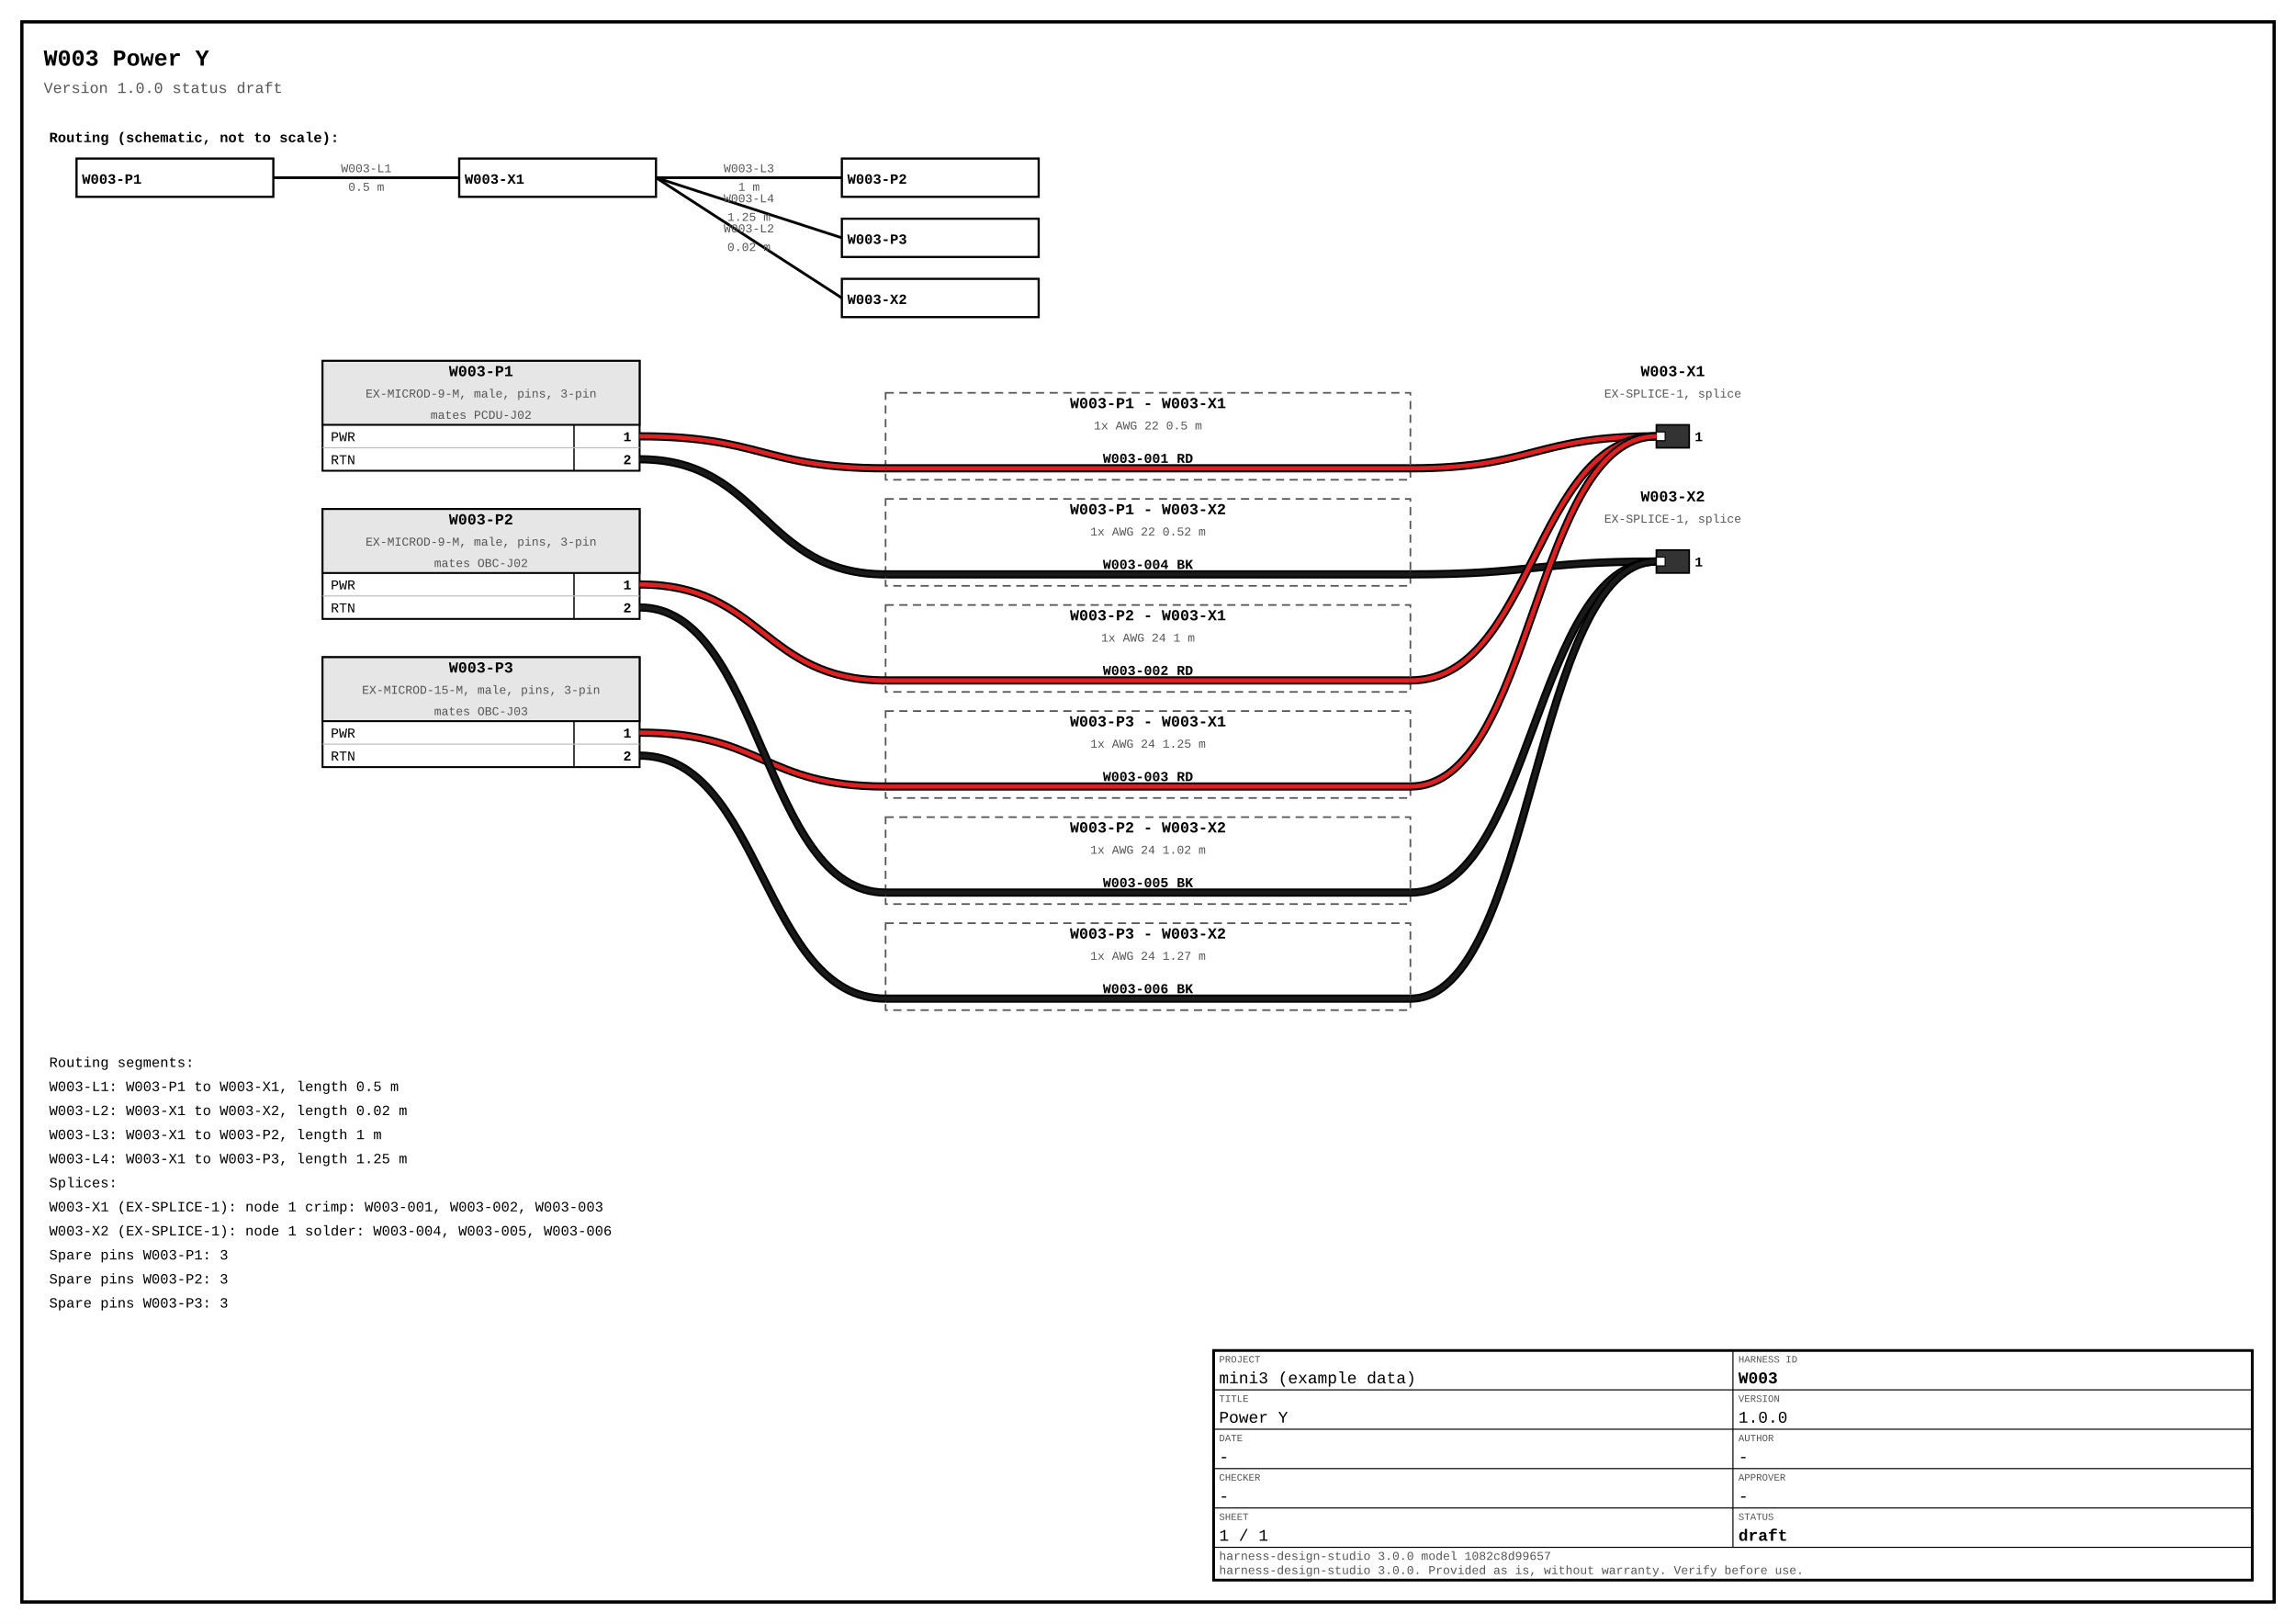
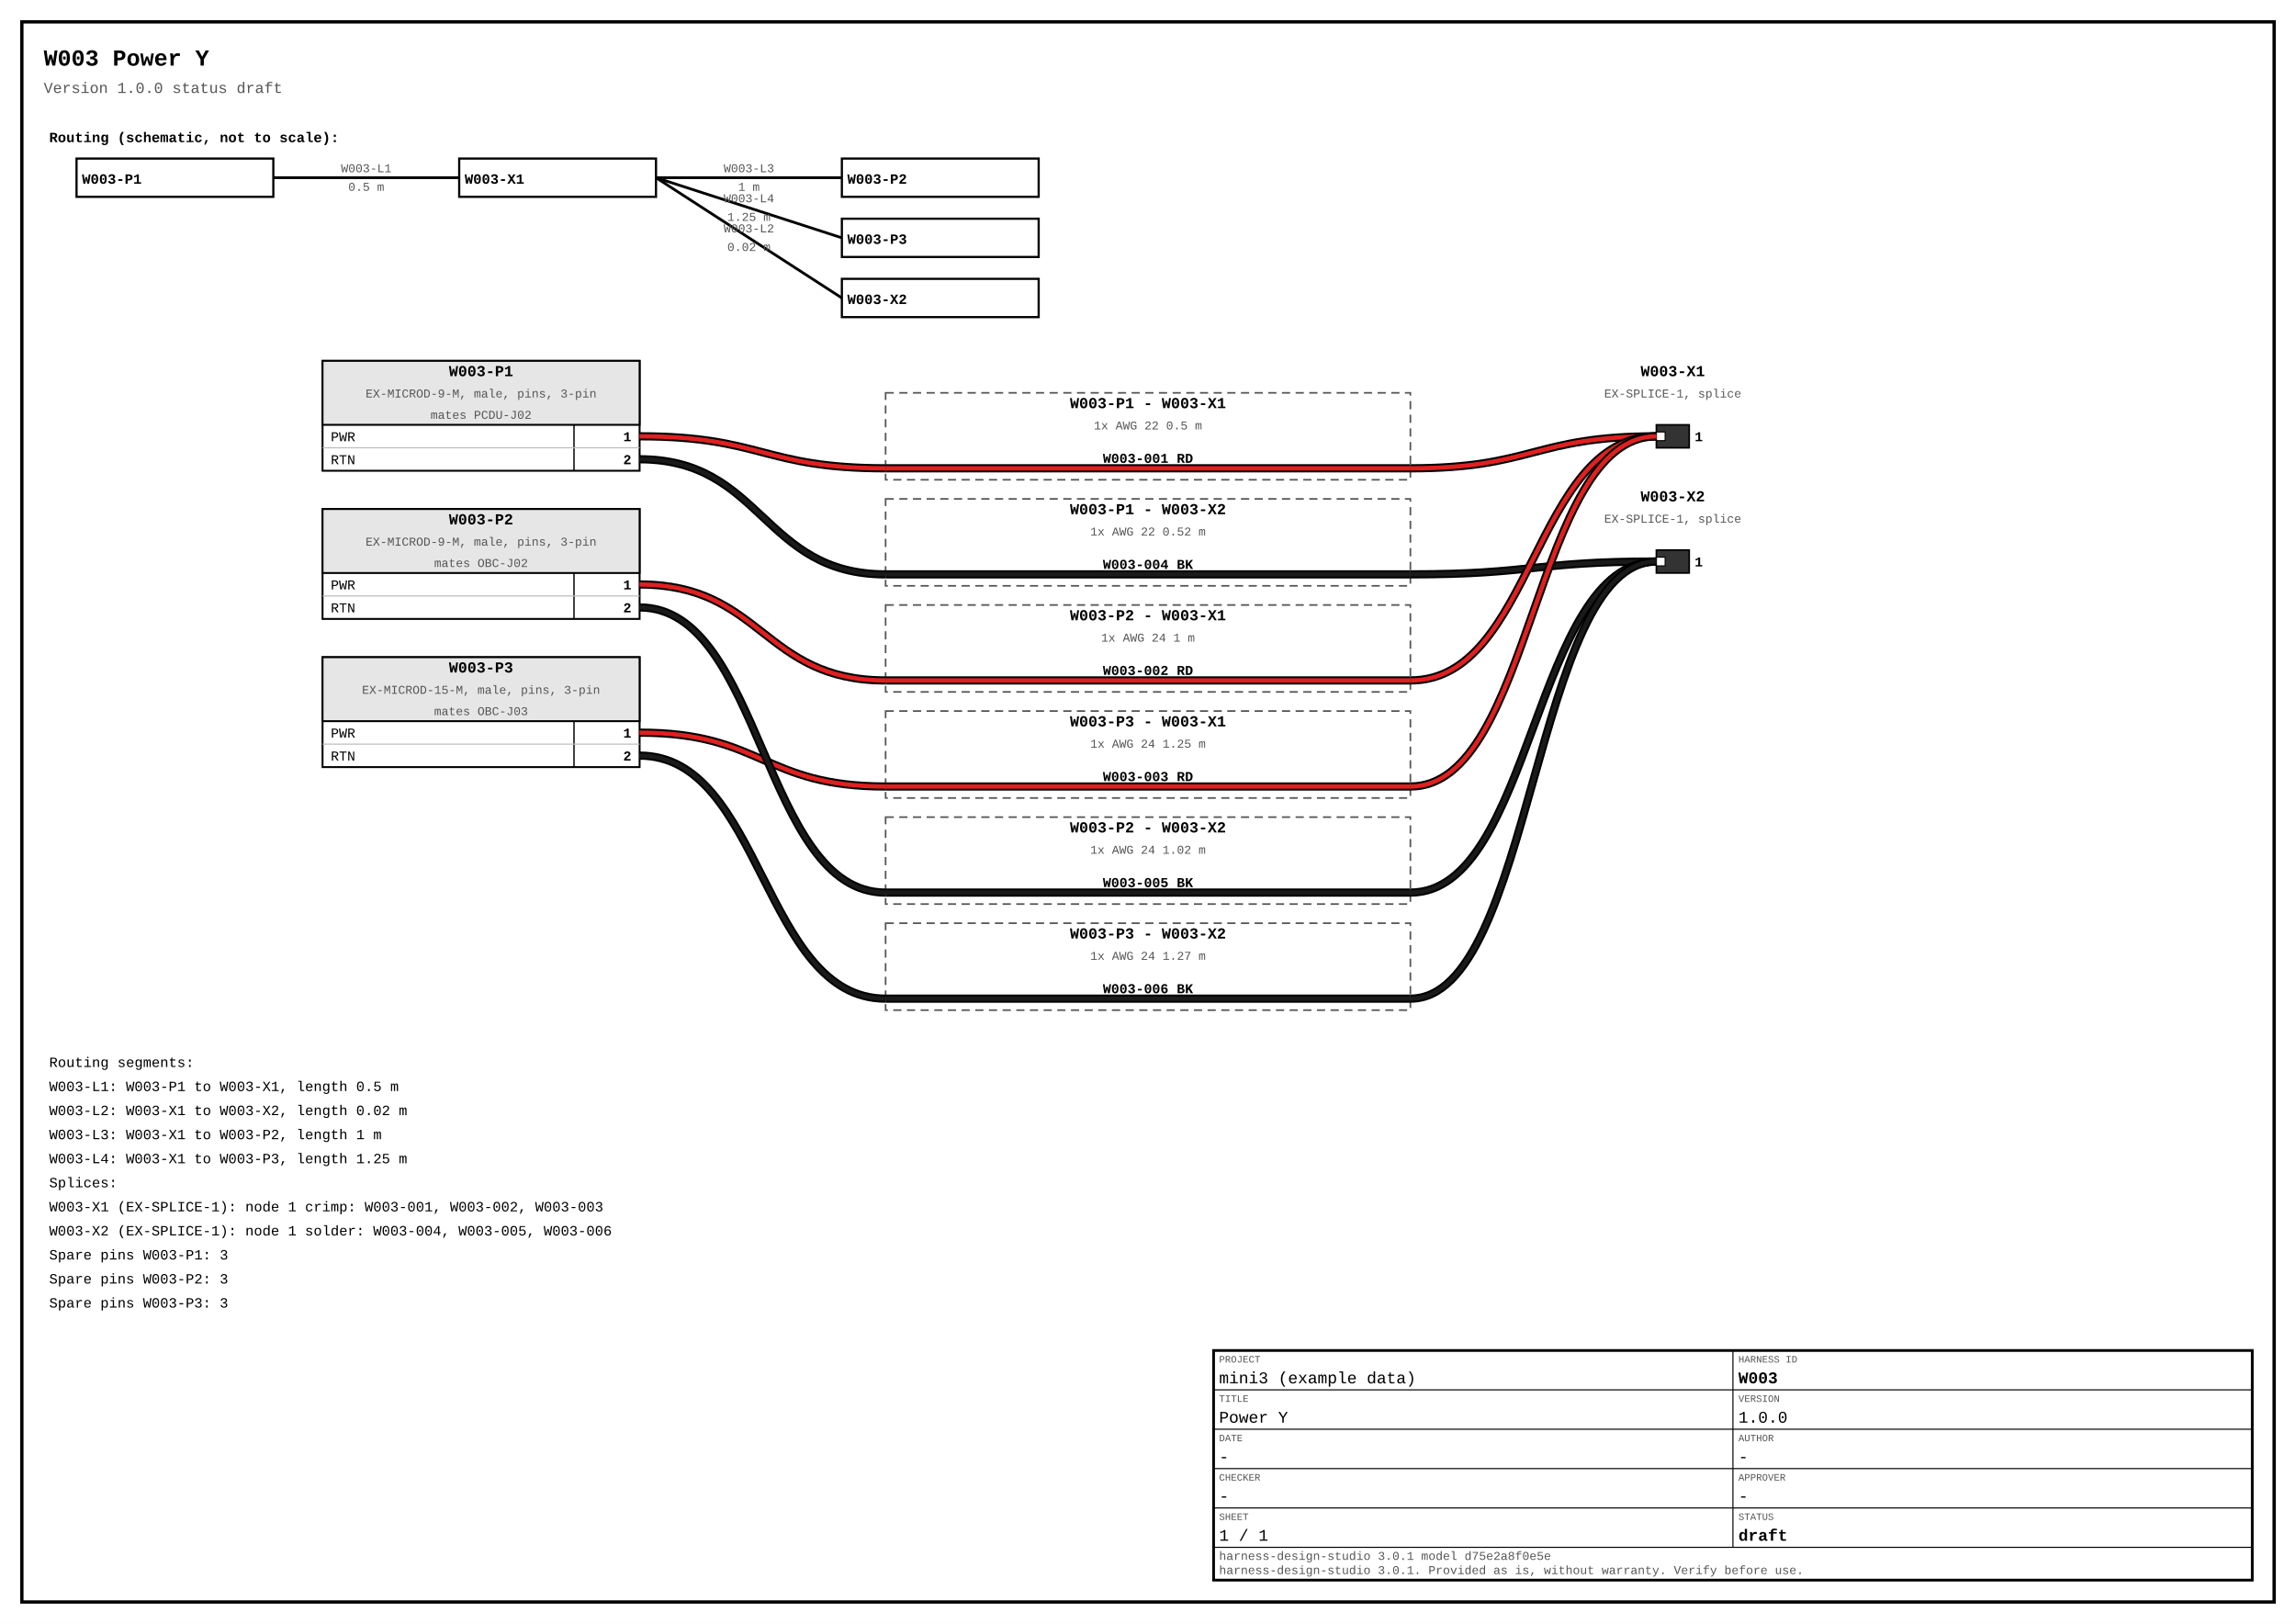
<svg xmlns="http://www.w3.org/2000/svg" width="420mm" height="297mm" viewBox="0 0 420 297" font-family="Courier New, Courier, monospace">
  <rect x="0" y="0" width="420" height="297" fill="#ffffff" />
  <rect x="4" y="4" width="412" height="289" fill="none" stroke="#000000" stroke-width="0.6" />
  <text x="8" y="12" font-size="4.2" font-weight="bold" text-anchor="start" fill="#000000">W003  Power Y</text>
  <text x="8" y="17" font-size="2.8" text-anchor="start" fill="#555555">Version 1.0.0  status draft</text>
  <text x="9" y="26" font-size="2.6" font-weight="bold" text-anchor="start" fill="#000000">Routing (schematic, not to scale):</text>
  <line x1="50" y1="32.5" x2="84" y2="32.5" stroke="#000000" stroke-width="0.5" />
  <text x="67" y="31.5" font-size="2.2" text-anchor="middle" fill="#555555">W003-L1</text>
  <text x="67" y="34.9" font-size="2.2" text-anchor="middle" fill="#555555">0.5 m</text>
  <line x1="120" y1="32.5" x2="154" y2="54.5" stroke="#000000" stroke-width="0.5" />
  <text x="137" y="42.5" font-size="2.2" text-anchor="middle" fill="#555555">W003-L2</text>
  <text x="137" y="45.9" font-size="2.2" text-anchor="middle" fill="#555555">0.02 m</text>
  <line x1="120" y1="32.5" x2="154" y2="32.5" stroke="#000000" stroke-width="0.5" />
  <text x="137" y="31.5" font-size="2.2" text-anchor="middle" fill="#555555">W003-L3</text>
  <text x="137" y="34.9" font-size="2.2" text-anchor="middle" fill="#555555">1 m</text>
  <line x1="120" y1="32.5" x2="154" y2="43.5" stroke="#000000" stroke-width="0.5" />
  <text x="137" y="37" font-size="2.2" text-anchor="middle" fill="#555555">W003-L4</text>
  <text x="137" y="40.4" font-size="2.2" text-anchor="middle" fill="#555555">1.25 m</text>
  <rect x="14" y="29" width="36" height="7" fill="#ffffff" stroke="#000000" stroke-width="0.4" />
  <text x="15" y="33.6" font-size="2.6" font-weight="bold" text-anchor="start" fill="#000000">W003-P1</text>
  <rect x="84" y="29" width="36" height="7" fill="#ffffff" stroke="#000000" stroke-width="0.4" />
  <text x="85" y="33.6" font-size="2.6" font-weight="bold" text-anchor="start" fill="#000000">W003-X1</text>
  <rect x="154" y="29" width="36" height="7" fill="#ffffff" stroke="#000000" stroke-width="0.4" />
  <text x="155" y="33.6" font-size="2.6" font-weight="bold" text-anchor="start" fill="#000000">W003-P2</text>
  <rect x="154" y="40" width="36" height="7" fill="#ffffff" stroke="#000000" stroke-width="0.4" />
  <text x="155" y="44.6" font-size="2.6" font-weight="bold" text-anchor="start" fill="#000000">W003-P3</text>
  <rect x="154" y="51" width="36" height="7" fill="#ffffff" stroke="#000000" stroke-width="0.4" />
  <text x="155" y="55.6" font-size="2.6" font-weight="bold" text-anchor="start" fill="#000000">W003-X2</text>
  <rect x="59" y="66" width="58" height="20.1" fill="#ffffff" stroke="#000000" stroke-width="0.35" />
  <rect x="59" y="66" width="58" height="11.7" fill="#e6e6e6" stroke="#000000" stroke-width="0.35" />
  <text x="88" y="68.8" font-size="2.8" font-weight="bold" text-anchor="middle" fill="#000000">W003-P1</text>
  <text x="88" y="72.7" font-size="2.2" text-anchor="middle" fill="#555555">EX-MICROD-9-M, male, pins, 3-pin</text>
  <text x="88" y="76.6" font-size="2.2" text-anchor="middle" fill="#555555">mates PCDU-J02</text>
  <line x1="105" y1="77.7" x2="105" y2="86.1" stroke="#000000" stroke-width="0.25" />
  <line x1="59" y1="81.9" x2="117" y2="81.9" stroke="#bbbbbb" stroke-width="0.2" />
  <text x="60.5" y="80.7" font-size="2.5" text-anchor="start" fill="#000000" data-ref="sig/W003-P1/1">PWR</text>
  <text x="115.5" y="80.7" font-size="2.5" font-weight="bold" text-anchor="end" fill="#000000" data-ref="pin/W003-P1/1">1</text>
  <text x="60.5" y="84.9" font-size="2.5" text-anchor="start" fill="#000000" data-ref="sig/W003-P1/2">RTN</text>
  <text x="115.5" y="84.9" font-size="2.5" font-weight="bold" text-anchor="end" fill="#000000" data-ref="pin/W003-P1/2">2</text>
  <text x="306" y="68.8" font-size="2.8" font-weight="bold" text-anchor="middle" fill="#000000" data-ref="splice/W003-X1">W003-X1</text>
  <text x="306" y="72.7" font-size="2.2" text-anchor="middle" fill="#555555">EX-SPLICE-1, splice</text>
  <rect x="303" y="77.7" width="6" height="4.2" fill="#333333" stroke="#000000" stroke-width="0.3" />
  <rect x="303" y="79" width="1.6" height="1.6" fill="#ffffff" stroke="#000000" stroke-width="0.2" />
  <text x="310" y="80.7" font-size="2.5" font-weight="bold" text-anchor="start" fill="#000000" data-ref="pin/W003-X1/1">1</text>
  <text x="306" y="91.7" font-size="2.8" font-weight="bold" text-anchor="middle" fill="#000000" data-ref="splice/W003-X2">W003-X2</text>
  <text x="306" y="95.6" font-size="2.2" text-anchor="middle" fill="#555555">EX-SPLICE-1, splice</text>
  <rect x="303" y="100.6" width="6" height="4.2" fill="#333333" stroke="#000000" stroke-width="0.3" />
  <rect x="303" y="101.9" width="1.6" height="1.6" fill="#ffffff" stroke="#000000" stroke-width="0.2" />
  <text x="310" y="103.6" font-size="2.5" font-weight="bold" text-anchor="start" fill="#000000" data-ref="pin/W003-X2/1">1</text>
  <rect x="59" y="93.1" width="58" height="20.1" fill="#ffffff" stroke="#000000" stroke-width="0.35" />
  <rect x="59" y="93.1" width="58" height="11.7" fill="#e6e6e6" stroke="#000000" stroke-width="0.35" />
  <text x="88" y="95.9" font-size="2.8" font-weight="bold" text-anchor="middle" fill="#000000">W003-P2</text>
  <text x="88" y="99.8" font-size="2.2" text-anchor="middle" fill="#555555">EX-MICROD-9-M, male, pins, 3-pin</text>
  <text x="88" y="103.7" font-size="2.2" text-anchor="middle" fill="#555555">mates OBC-J02</text>
  <line x1="105" y1="104.8" x2="105" y2="113.2" stroke="#000000" stroke-width="0.25" />
  <line x1="59" y1="109" x2="117" y2="109" stroke="#bbbbbb" stroke-width="0.2" />
  <text x="60.5" y="107.8" font-size="2.5" text-anchor="start" fill="#000000" data-ref="sig/W003-P2/1">PWR</text>
  <text x="115.5" y="107.8" font-size="2.5" font-weight="bold" text-anchor="end" fill="#000000" data-ref="pin/W003-P2/1">1</text>
  <text x="60.5" y="112" font-size="2.5" text-anchor="start" fill="#000000" data-ref="sig/W003-P2/2">RTN</text>
  <text x="115.5" y="112" font-size="2.5" font-weight="bold" text-anchor="end" fill="#000000" data-ref="pin/W003-P2/2">2</text>
  <rect x="59" y="120.2" width="58" height="20.1" fill="#ffffff" stroke="#000000" stroke-width="0.35" />
  <rect x="59" y="120.2" width="58" height="11.7" fill="#e6e6e6" stroke="#000000" stroke-width="0.35" />
  <text x="88" y="123" font-size="2.8" font-weight="bold" text-anchor="middle" fill="#000000">W003-P3</text>
  <text x="88" y="126.9" font-size="2.2" text-anchor="middle" fill="#555555">EX-MICROD-15-M, male, pins, 3-pin</text>
  <text x="88" y="130.8" font-size="2.2" text-anchor="middle" fill="#555555">mates OBC-J03</text>
  <line x1="105" y1="131.9" x2="105" y2="140.3" stroke="#000000" stroke-width="0.25" />
  <line x1="59" y1="136.1" x2="117" y2="136.1" stroke="#bbbbbb" stroke-width="0.2" />
  <text x="60.5" y="134.9" font-size="2.5" text-anchor="start" fill="#000000" data-ref="sig/W003-P3/1">PWR</text>
  <text x="115.5" y="134.9" font-size="2.5" font-weight="bold" text-anchor="end" fill="#000000" data-ref="pin/W003-P3/1">1</text>
  <text x="60.5" y="139.1" font-size="2.5" text-anchor="start" fill="#000000" data-ref="sig/W003-P3/2">RTN</text>
  <text x="115.5" y="139.1" font-size="2.5" font-weight="bold" text-anchor="end" fill="#000000" data-ref="pin/W003-P3/2">2</text>
  <rect x="162" y="71.85" width="96" height="15.9" fill="none" stroke="#555555" stroke-width="0.3" stroke-dasharray="1.5 1" />
  <text x="210" y="74.65" font-size="2.8" font-weight="bold" text-anchor="middle" fill="#000000">W003-P1 - W003-X1</text>
  <text x="210" y="78.55" font-size="2.2" text-anchor="middle" fill="#555555">1x  AWG 22  0.5 m</text>
  <path d="M 117 79.8 C 139.5 79.8 139.5 85.65 162 85.65" fill="none" stroke="#000000" stroke-width="1.5" />
  <line x1="162" y1="85.65" x2="258" y2="85.65" stroke="#000000" stroke-width="1.5" />
  <path d="M 258 85.65 C 280.5 85.65 280.5 79.8 303 79.8" fill="none" stroke="#000000" stroke-width="1.5" />
  <path d="M 117 79.8 C 139.5 79.8 139.5 85.65 162 85.65" fill="none" stroke="#e02020" stroke-width="0.8" />
  <line x1="162" y1="85.65" x2="258" y2="85.65" stroke="#e02020" stroke-width="0.8" />
  <path d="M 258 85.65 C 280.5 85.65 280.5 79.8 303 79.8" fill="none" stroke="#e02020" stroke-width="0.8" />
  <text x="210" y="84.65" font-size="2.5" font-weight="bold" text-anchor="middle" fill="#000000">W003-001  RD</text>
  <rect x="162" y="91.25" width="96" height="15.9" fill="none" stroke="#555555" stroke-width="0.3" stroke-dasharray="1.5 1" />
  <text x="210" y="94.05" font-size="2.8" font-weight="bold" text-anchor="middle" fill="#000000">W003-P1 - W003-X2</text>
  <text x="210" y="97.95" font-size="2.2" text-anchor="middle" fill="#555555">1x  AWG 22  0.52 m</text>
  <path d="M 117 84 C 139.5 84 139.5 105.05 162 105.05" fill="none" stroke="#000000" stroke-width="1.5" />
  <line x1="162" y1="105.05" x2="258" y2="105.05" stroke="#000000" stroke-width="1.5" />
  <path d="M 258 105.05 C 280.5 105.05 280.5 102.7 303 102.7" fill="none" stroke="#000000" stroke-width="1.5" />
  <path d="M 117 84 C 139.5 84 139.5 105.05 162 105.05" fill="none" stroke="#1a1a1a" stroke-width="0.8" />
  <line x1="162" y1="105.05" x2="258" y2="105.05" stroke="#1a1a1a" stroke-width="0.8" />
  <path d="M 258 105.05 C 280.5 105.05 280.5 102.7 303 102.7" fill="none" stroke="#1a1a1a" stroke-width="0.8" />
  <text x="210" y="104.05" font-size="2.5" font-weight="bold" text-anchor="middle" fill="#000000">W003-004  BK</text>
  <rect x="162" y="110.65" width="96" height="15.9" fill="none" stroke="#555555" stroke-width="0.3" stroke-dasharray="1.5 1" />
  <text x="210" y="113.45" font-size="2.8" font-weight="bold" text-anchor="middle" fill="#000000">W003-P2 - W003-X1</text>
  <text x="210" y="117.35" font-size="2.2" text-anchor="middle" fill="#555555">1x  AWG 24  1 m</text>
  <path d="M 117 106.9 C 139.5 106.9 139.5 124.45 162 124.45" fill="none" stroke="#000000" stroke-width="1.5" />
  <line x1="162" y1="124.45" x2="258" y2="124.45" stroke="#000000" stroke-width="1.5" />
  <path d="M 258 124.45 C 280.5 124.45 280.5 79.8 303 79.8" fill="none" stroke="#000000" stroke-width="1.5" />
  <path d="M 117 106.9 C 139.5 106.9 139.5 124.45 162 124.45" fill="none" stroke="#e02020" stroke-width="0.8" />
  <line x1="162" y1="124.45" x2="258" y2="124.45" stroke="#e02020" stroke-width="0.8" />
  <path d="M 258 124.45 C 280.5 124.45 280.5 79.8 303 79.8" fill="none" stroke="#e02020" stroke-width="0.8" />
  <text x="210" y="123.45" font-size="2.5" font-weight="bold" text-anchor="middle" fill="#000000">W003-002  RD</text>
  <rect x="162" y="130.05" width="96" height="15.9" fill="none" stroke="#555555" stroke-width="0.3" stroke-dasharray="1.5 1" />
  <text x="210" y="132.85" font-size="2.8" font-weight="bold" text-anchor="middle" fill="#000000">W003-P3 - W003-X1</text>
  <text x="210" y="136.75" font-size="2.2" text-anchor="middle" fill="#555555">1x  AWG 24  1.25 m</text>
  <path d="M 117 134 C 139.5 134 139.5 143.85 162 143.85" fill="none" stroke="#000000" stroke-width="1.5" />
  <line x1="162" y1="143.85" x2="258" y2="143.85" stroke="#000000" stroke-width="1.5" />
  <path d="M 258 143.85 C 280.5 143.85 280.5 79.8 303 79.8" fill="none" stroke="#000000" stroke-width="1.5" />
  <path d="M 117 134 C 139.5 134 139.5 143.85 162 143.85" fill="none" stroke="#e02020" stroke-width="0.8" />
  <line x1="162" y1="143.85" x2="258" y2="143.85" stroke="#e02020" stroke-width="0.8" />
  <path d="M 258 143.85 C 280.5 143.85 280.5 79.8 303 79.8" fill="none" stroke="#e02020" stroke-width="0.8" />
  <text x="210" y="142.85" font-size="2.5" font-weight="bold" text-anchor="middle" fill="#000000">W003-003  RD</text>
  <rect x="162" y="149.45" width="96" height="15.9" fill="none" stroke="#555555" stroke-width="0.3" stroke-dasharray="1.5 1" />
  <text x="210" y="152.25" font-size="2.8" font-weight="bold" text-anchor="middle" fill="#000000">W003-P2 - W003-X2</text>
  <text x="210" y="156.15" font-size="2.2" text-anchor="middle" fill="#555555">1x  AWG 24  1.02 m</text>
  <path d="M 117 111.1 C 139.5 111.1 139.5 163.25 162 163.25" fill="none" stroke="#000000" stroke-width="1.5" />
  <line x1="162" y1="163.25" x2="258" y2="163.25" stroke="#000000" stroke-width="1.5" />
  <path d="M 258 163.25 C 280.5 163.25 280.5 102.7 303 102.7" fill="none" stroke="#000000" stroke-width="1.5" />
  <path d="M 117 111.1 C 139.5 111.1 139.5 163.25 162 163.25" fill="none" stroke="#1a1a1a" stroke-width="0.8" />
  <line x1="162" y1="163.25" x2="258" y2="163.25" stroke="#1a1a1a" stroke-width="0.8" />
  <path d="M 258 163.25 C 280.5 163.25 280.5 102.7 303 102.7" fill="none" stroke="#1a1a1a" stroke-width="0.8" />
  <text x="210" y="162.25" font-size="2.5" font-weight="bold" text-anchor="middle" fill="#000000">W003-005  BK</text>
  <rect x="162" y="168.85" width="96" height="15.9" fill="none" stroke="#555555" stroke-width="0.3" stroke-dasharray="1.5 1" />
  <text x="210" y="171.65" font-size="2.8" font-weight="bold" text-anchor="middle" fill="#000000">W003-P3 - W003-X2</text>
  <text x="210" y="175.55" font-size="2.2" text-anchor="middle" fill="#555555">1x  AWG 24  1.27 m</text>
  <path d="M 117 138.2 C 139.5 138.2 139.5 182.65 162 182.65" fill="none" stroke="#000000" stroke-width="1.5" />
  <line x1="162" y1="182.65" x2="258" y2="182.65" stroke="#000000" stroke-width="1.5" />
  <path d="M 258 182.65 C 280.5 182.65 280.5 102.7 303 102.7" fill="none" stroke="#000000" stroke-width="1.5" />
  <path d="M 117 138.2 C 139.5 138.2 139.5 182.65 162 182.65" fill="none" stroke="#1a1a1a" stroke-width="0.8" />
  <line x1="162" y1="182.65" x2="258" y2="182.65" stroke="#1a1a1a" stroke-width="0.8" />
  <path d="M 258 182.65 C 280.5 182.65 280.5 102.7 303 102.7" fill="none" stroke="#1a1a1a" stroke-width="0.8" />
  <text x="210" y="181.65" font-size="2.5" font-weight="bold" text-anchor="middle" fill="#000000">W003-006  BK</text>
  <text x="9" y="195.15" font-size="2.6" text-anchor="start" fill="#000000">Routing segments:</text>
  <text x="9" y="199.55" font-size="2.6" text-anchor="start" fill="#000000">  W003-L1: W003-P1 to W003-X1, length 0.5 m</text>
  <text x="9" y="203.95" font-size="2.6" text-anchor="start" fill="#000000">  W003-L2: W003-X1 to W003-X2, length 0.02 m</text>
  <text x="9" y="208.35" font-size="2.6" text-anchor="start" fill="#000000">  W003-L3: W003-X1 to W003-P2, length 1 m</text>
  <text x="9" y="212.75" font-size="2.6" text-anchor="start" fill="#000000">  W003-L4: W003-X1 to W003-P3, length 1.25 m</text>
  <text x="9" y="217.15" font-size="2.6" text-anchor="start" fill="#000000">Splices:</text>
  <text x="9" y="221.55" font-size="2.6" text-anchor="start" fill="#000000">  W003-X1 (EX-SPLICE-1): node 1 crimp: W003-001, W003-002, W003-003</text>
  <text x="9" y="225.95" font-size="2.6" text-anchor="start" fill="#000000">  W003-X2 (EX-SPLICE-1): node 1 solder: W003-004, W003-005, W003-006</text>
  <text x="9" y="230.35" font-size="2.6" text-anchor="start" fill="#000000">Spare pins W003-P1: 3</text>
  <text x="9" y="234.75" font-size="2.6" text-anchor="start" fill="#000000">Spare pins W003-P2: 3</text>
  <text x="9" y="239.15" font-size="2.6" text-anchor="start" fill="#000000">Spare pins W003-P3: 3</text>
  <rect x="222" y="247" width="190" height="42" fill="none" stroke="#000000" stroke-width="0.5" />
  <line x1="222" y1="247" x2="317" y2="247" stroke="#000000" stroke-width="0.2" />
  <text x="223" y="249.2" font-size="1.8" text-anchor="start" fill="#555555">PROJECT</text>
  <text x="223" y="253" font-size="3" text-anchor="start" fill="#000000">mini3 (example data)</text>
  <line x1="317" y1="247" x2="412" y2="247" stroke="#000000" stroke-width="0.2" />
  <text x="318" y="249.2" font-size="1.8" text-anchor="start" fill="#555555">HARNESS ID</text>
  <text x="318" y="253" font-size="3" font-weight="bold" text-anchor="start" fill="#000000">W003</text>
  <line x1="222" y1="254.2" x2="317" y2="254.2" stroke="#000000" stroke-width="0.2" />
  <text x="223" y="256.4" font-size="1.8" text-anchor="start" fill="#555555">TITLE</text>
  <text x="223" y="260.2" font-size="3" text-anchor="start" fill="#000000">Power Y</text>
  <line x1="317" y1="254.2" x2="412" y2="254.2" stroke="#000000" stroke-width="0.2" />
  <text x="318" y="256.4" font-size="1.8" text-anchor="start" fill="#555555">VERSION</text>
  <text x="318" y="260.2" font-size="3" text-anchor="start" fill="#000000">1.0.0</text>
  <line x1="222" y1="261.4" x2="317" y2="261.4" stroke="#000000" stroke-width="0.2" />
  <text x="223" y="263.6" font-size="1.8" text-anchor="start" fill="#555555">DATE</text>
  <text x="223" y="267.4" font-size="3" text-anchor="start" fill="#000000">-</text>
  <line x1="317" y1="261.4" x2="412" y2="261.4" stroke="#000000" stroke-width="0.2" />
  <text x="318" y="263.6" font-size="1.8" text-anchor="start" fill="#555555">AUTHOR</text>
  <text x="318" y="267.4" font-size="3" text-anchor="start" fill="#000000">-</text>
  <line x1="222" y1="268.6" x2="317" y2="268.6" stroke="#000000" stroke-width="0.2" />
  <text x="223" y="270.8" font-size="1.8" text-anchor="start" fill="#555555">CHECKER</text>
  <text x="223" y="274.6" font-size="3" text-anchor="start" fill="#000000">-</text>
  <line x1="317" y1="268.6" x2="412" y2="268.6" stroke="#000000" stroke-width="0.2" />
  <text x="318" y="270.8" font-size="1.8" text-anchor="start" fill="#555555">APPROVER</text>
  <text x="318" y="274.6" font-size="3" text-anchor="start" fill="#000000">-</text>
  <line x1="222" y1="275.8" x2="317" y2="275.8" stroke="#000000" stroke-width="0.2" />
  <text x="223" y="278" font-size="1.8" text-anchor="start" fill="#555555">SHEET</text>
  <text x="223" y="281.8" font-size="3" text-anchor="start" fill="#000000">1 / 1</text>
  <line x1="317" y1="275.8" x2="412" y2="275.8" stroke="#000000" stroke-width="0.2" />
  <text x="318" y="278" font-size="1.8" text-anchor="start" fill="#555555">STATUS</text>
  <text x="318" y="281.8" font-size="3" font-weight="bold" text-anchor="start" fill="#000000">draft</text>
  <line x1="317" y1="247" x2="317" y2="283" stroke="#000000" stroke-width="0.2" />
  <line x1="222" y1="283" x2="412" y2="283" stroke="#000000" stroke-width="0.2" />
-   <text x="223" y="285.3" font-size="2.2" text-anchor="start" fill="#555555">harness-design-studio 3.0.0 model 1082c8d99657</text>
-   <text x="223" y="287.9" font-size="2.2" text-anchor="start" fill="#555555">harness-design-studio 3.0.0. Provided as is, without warranty. Verify before use.</text>
+   <text x="223" y="285.3" font-size="2.2" text-anchor="start" fill="#555555">harness-design-studio 3.0.1 model d75e2a8f0e5e</text>
+   <text x="223" y="287.9" font-size="2.2" text-anchor="start" fill="#555555">harness-design-studio 3.0.1. Provided as is, without warranty. Verify before use.</text>
</svg>
